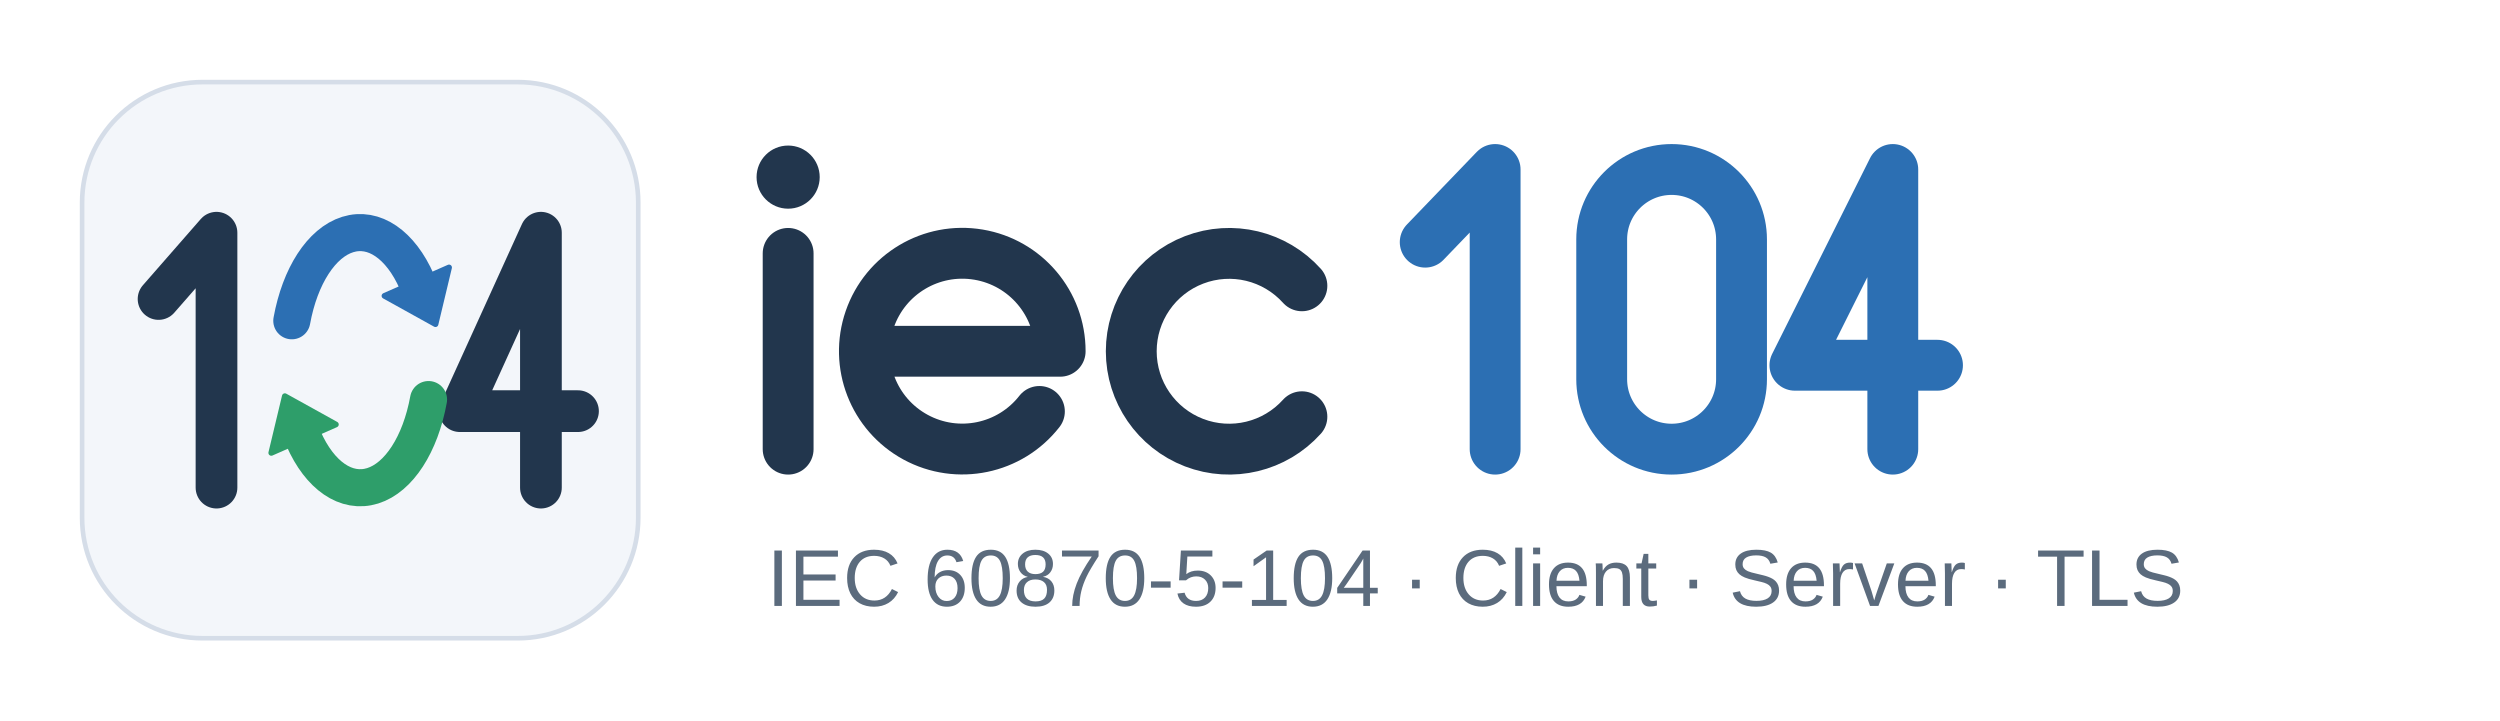
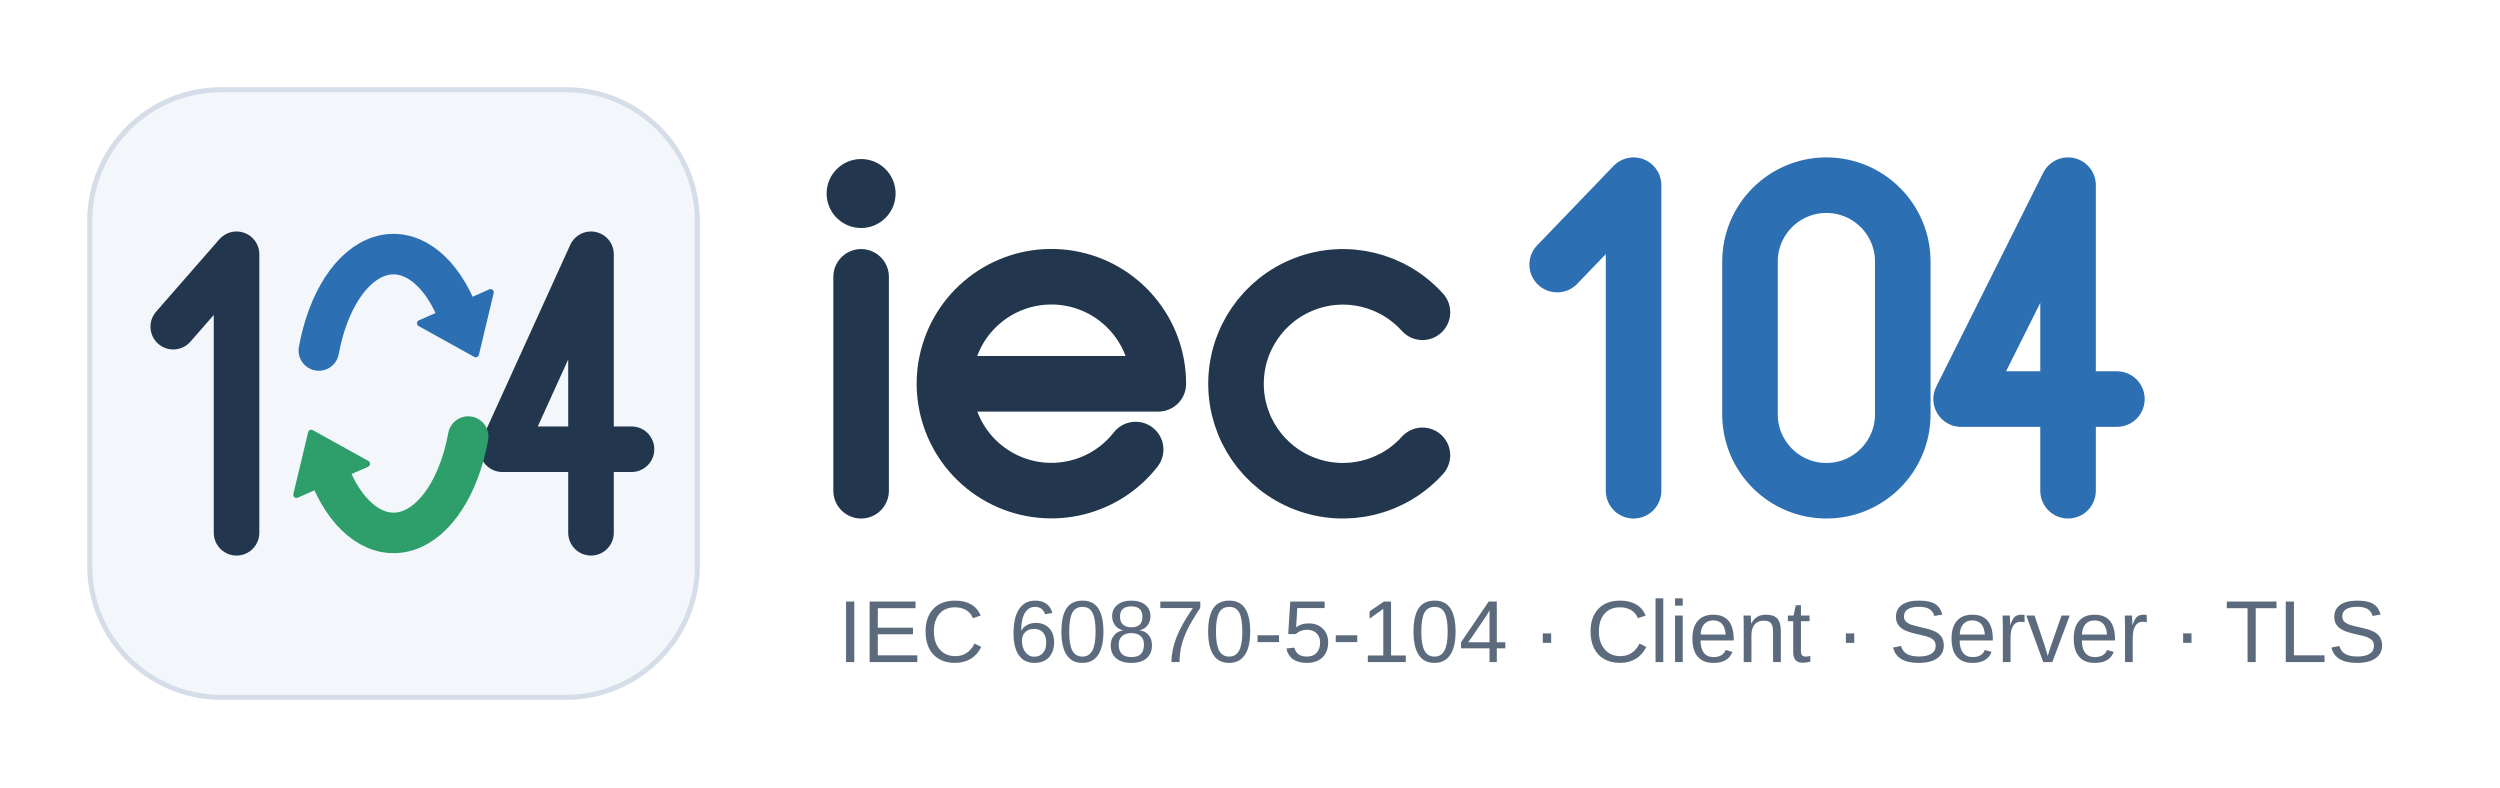
- <svg xmlns="http://www.w3.org/2000/svg" viewBox="0 0 1180 340" width="1180" height="340" fill="none" stroke-linecap="round" stroke-linejoin="round">
+ <svg xmlns="http://www.w3.org/2000/svg" viewBox="0 0 1080 340" width="1080" height="340" fill="none" stroke-linecap="round" stroke-linejoin="round">
  <svg x="30" y="30" width="280" height="280" viewBox="0 0 512 512" fill="none" stroke-linecap="round" stroke-linejoin="round">
    <rect x="16" y="16" width="480" height="480" rx="104" fill="#f3f6fa" stroke="#d5dde8" stroke-width="4" />
    <g stroke="#22364d" stroke-width="36">
      <path d="M 82.0 203.2 L 132.0 146 L 132.0 366" />
      <path d="M 412.0 366 L 412.0 146 L 342.0 300.0 L 444.0 300.0" />
    </g>
    <path d="M 197.0 222.0 A 62 110 0 0 1 304.9 188.3" stroke="#2c6fb3" stroke-width="32" />
    <polygon points="321.0,224.9 277.0,200.5 332.7,176.0" fill="#2c6fb3" stroke="#2c6fb3" stroke-width="5" />
    <path d="M 315.0 290.0 A 62 110 0 0 1 207.1 323.7" stroke="#2e9e6a" stroke-width="32" />
    <polygon points="191.0,287.1 235.0,311.5 179.3,336.0" fill="#2e9e6a" stroke="#2e9e6a" stroke-width="5" />
  </svg>
  <g stroke="#22364d" stroke-width="24">
    <path d="M 372 119.6 L 372 212" />
    <path d="M 408.0 165.8 L 500.4 165.8 A 46.2 46.2 0 1 0 490.6 194.2" />
    <path d="M 614.5 134.9 A 46.2 46.2 0 1 0 614.5 196.7" />
  </g>
  <circle cx="372" cy="83.6" r="14.9" fill="#22364d" />
  <g stroke="#2c6fb3" stroke-width="24">
    <path d="M 672.7 114.3 L 705.7 80 L 705.7 212" />
    <rect x="756" y="80" width="66.0" height="132" rx="33.0" />
    <path d="M 893.4 212 L 893.4 80 L 847.2 172.4 L 914.5 172.4" />
  </g>
  <text x="362" y="286" font-family="Cantarell, 'Segoe UI', 'Helvetica Neue', Arial, sans-serif" font-size="38" fill="#5b6b7d" stroke="none">IEC 60870-5-104 · Client · Server · TLS</text>
</svg>
